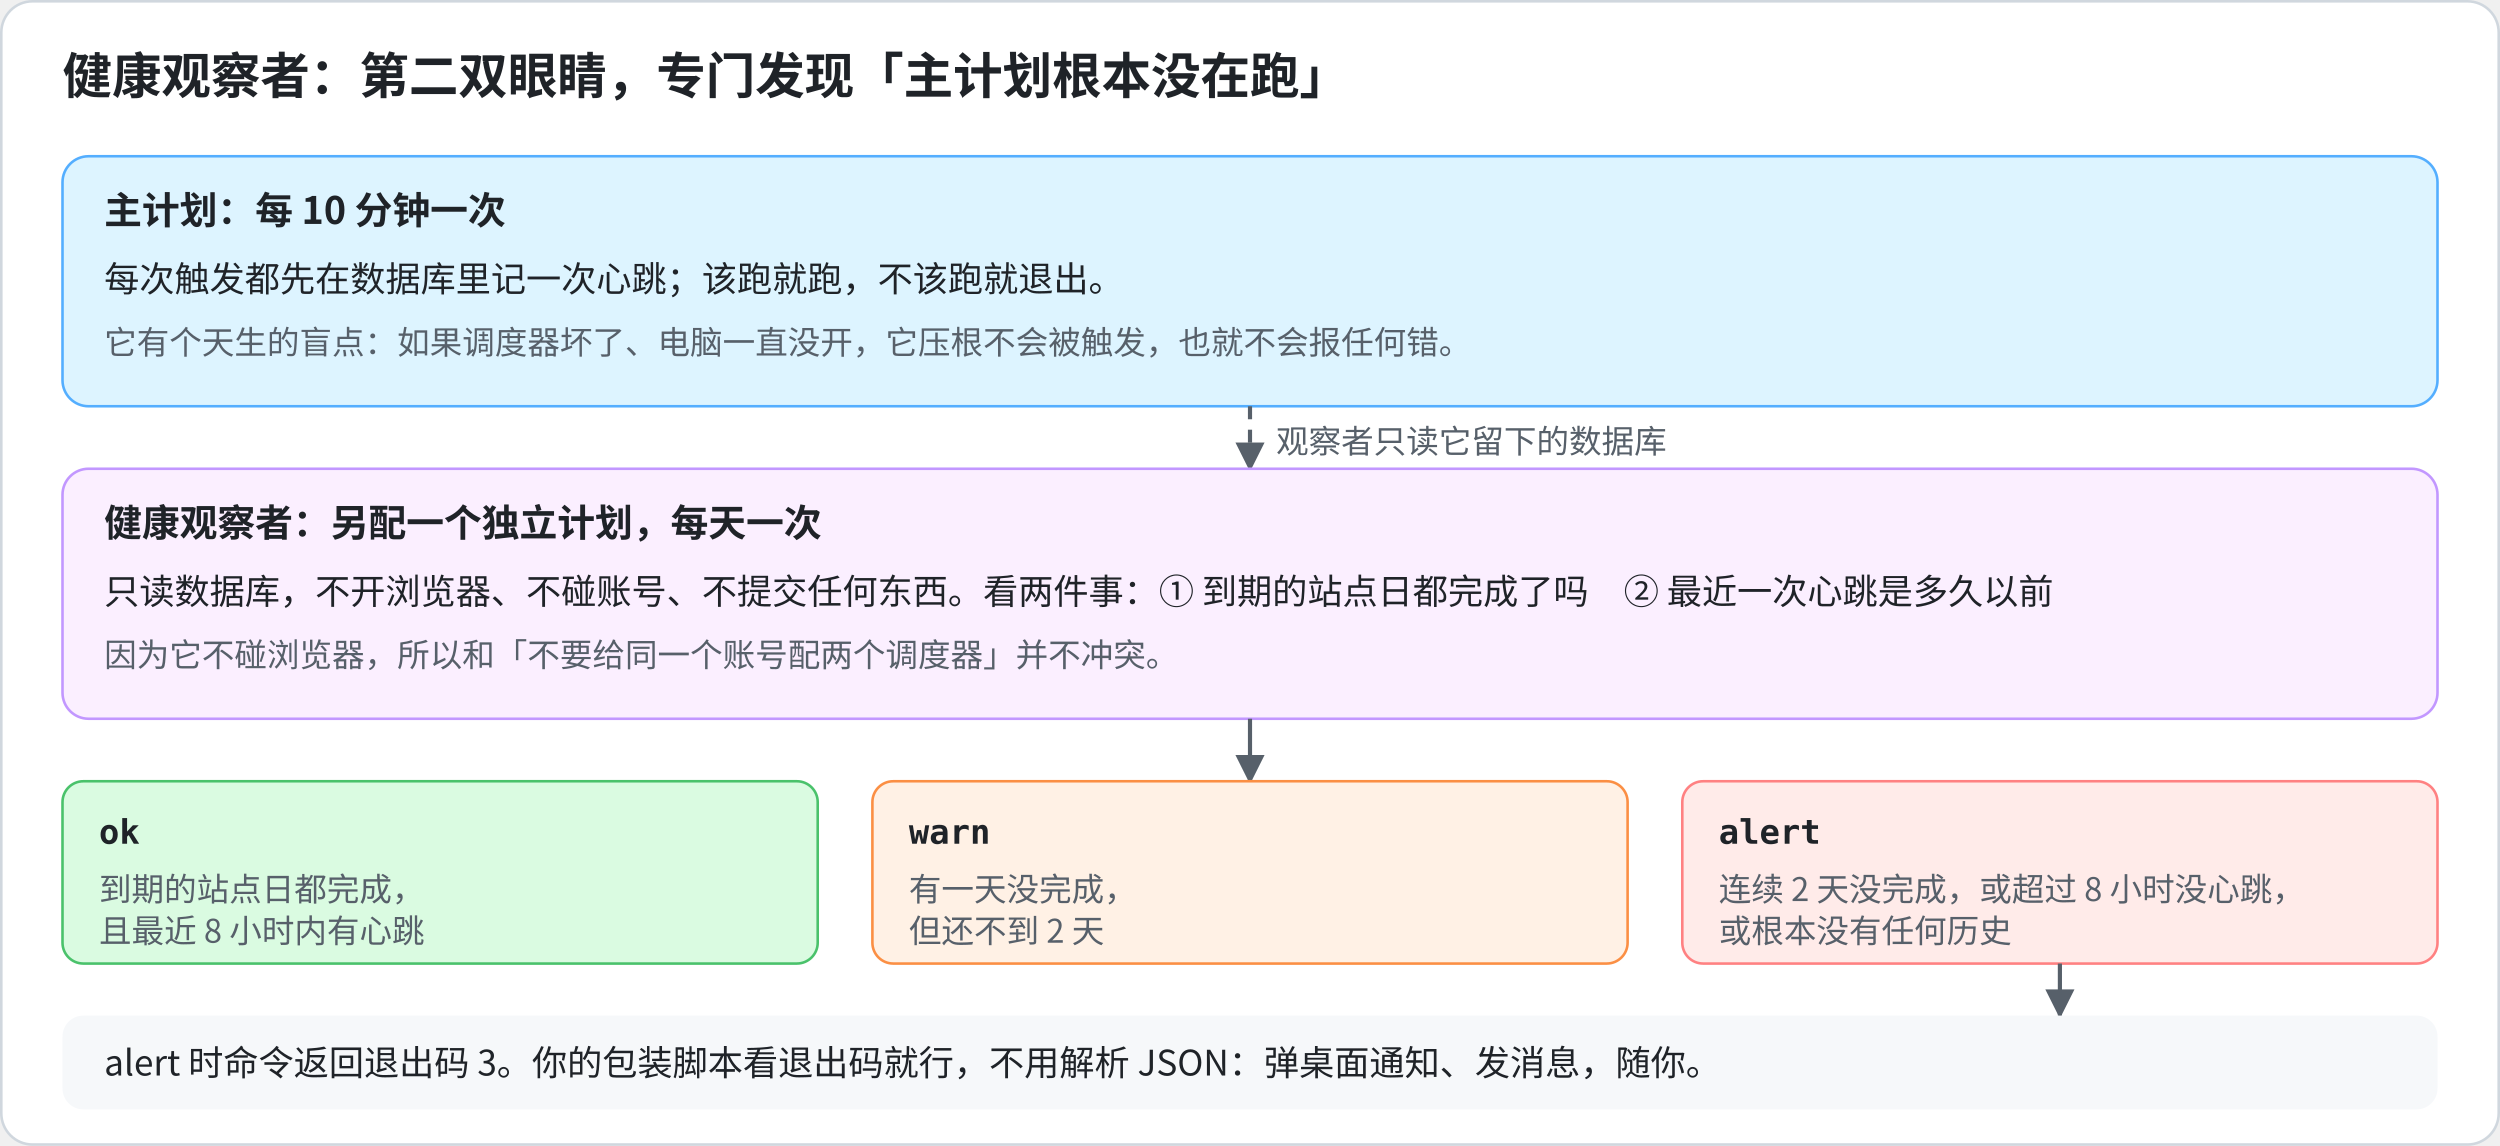
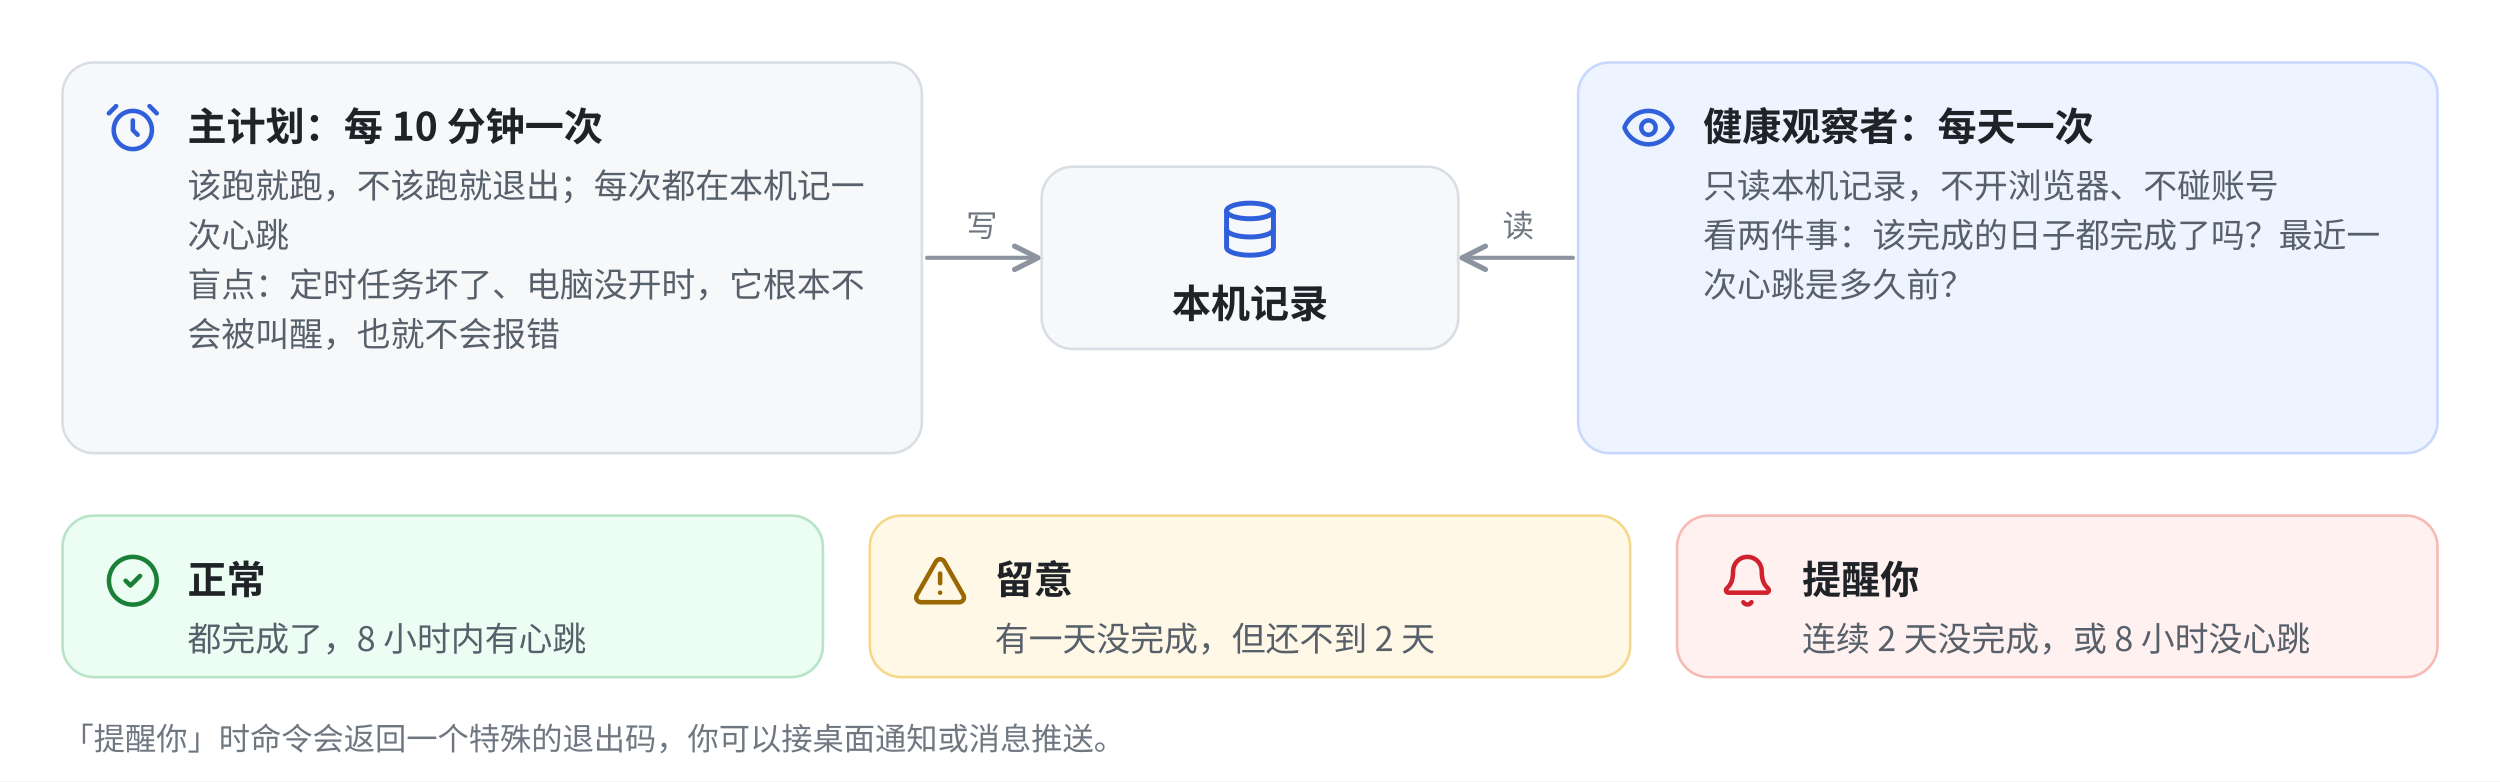
- <svg xmlns="http://www.w3.org/2000/svg" width="960" height="440" viewBox="0 0 960 440" role="img" aria-label="健康观察者：第二双眼睛">
+ <svg xmlns="http://www.w3.org/2000/svg" width="960" height="300" viewBox="0 0 960 300" role="img" aria-label="健康观察者：第二双眼睛">
  <style>
- text{font-family:-apple-system,BlinkMacSystemFont,'Segoe UI','PingFang SC','Hiragino Sans GB','Microsoft YaHei','Noto Sans CJK SC',Helvetica,Arial,sans-serif;fill:#1f2328}
- .h{font-size:19px;font-weight:700}.b{font-size:14.5px;font-weight:600}.t{font-size:13.5px}.s{font-size:12.5px;fill:#57606a}
- .pill{font-family:ui-monospace,SFMono-Regular,Menlo,Consolas,monospace;font-size:13px;font-weight:600}
- .ar{stroke:#57606a;stroke-width:1.6;fill:none;marker-end:url(#ar)}
+ text{font-family:-apple-system,BlinkMacSystemFont,'Segoe UI','PingFang SC','Hiragino Sans GB','Microsoft YaHei','Noto Sans CJK SC',Helvetica,Arial,sans-serif;fill:#1f2328;font-size:13px}
+ .h{font-size:15px;font-weight:600}.hb{font-size:17px;font-weight:700}
+ .s{font-size:13px;fill:#57606a}.xs{font-size:12px;fill:#6f7781}
+ .mono{font-family:ui-monospace,SFMono-Regular,Menlo,Consolas,'PingFang SC','Microsoft YaHei',monospace;font-size:12px;fill:#57606a}
+ .w{fill:#ffffff;font-weight:600}
+ .bg{fill:#ffffff}
+ .line{stroke:#8c959f;stroke-width:1.6;fill:none;stroke-linecap:round;stroke-linejoin:round}
+ .line.soft{stroke:#c9d1d9}
+ .ar{stroke:#8c959f;stroke-width:1.6;fill:none;marker-end:url(#ah);stroke-linecap:round;stroke-linejoin:round}
+ .ar.blue{stroke:#2f5fdb;marker-end:url(#ah-blue)}.ar.green{stroke:#1a7f37;marker-end:url(#ah-green)}
+ .ar.red{stroke:#cf222e;marker-end:url(#ah-red)}.ar.amber{stroke:#9a6700;marker-end:url(#ah-amber)}
+ .ar.dash{stroke-dasharray:5 4}
+ .ic{fill:none;stroke-width:1.9;stroke-linecap:round;stroke-linejoin:round}
+ .c-gray{fill:#f6f8fa;stroke:#d8dee4;stroke-width:1}.f-gray{fill:#57606a}.k-gray{stroke:#57606a}.t-gray{fill:#57606a}.ic-gray{stroke:#57606a}.sf-gray{fill:#f6f8fa}.ss-gray{stroke:#d8dee4}
+ .c-blue{fill:#eef4ff;stroke:#c7d7fe;stroke-width:1}.f-blue{fill:#2f5fdb}.k-blue{stroke:#2f5fdb}.t-blue{fill:#2f5fdb}.ic-blue{stroke:#2f5fdb}.sf-blue{fill:#eef4ff}.ss-blue{stroke:#c7d7fe}
+ .c-green{fill:#ecfdf3;stroke:#b7e4c7;stroke-width:1}.f-green{fill:#1a7f37}.k-green{stroke:#1a7f37}.t-green{fill:#1a7f37}.ic-green{stroke:#1a7f37}.sf-green{fill:#ecfdf3}.ss-green{stroke:#b7e4c7}
+ .c-amber{fill:#fff8e6;stroke:#f5d78a;stroke-width:1}.f-amber{fill:#9a6700}.k-amber{stroke:#9a6700}.t-amber{fill:#9a6700}.ic-amber{stroke:#9a6700}.sf-amber{fill:#fff8e6}.ss-amber{stroke:#f5d78a}
+ .c-red{fill:#fff1f0;stroke:#f7b9b4;stroke-width:1}.f-red{fill:#cf222e}.k-red{stroke:#cf222e}.t-red{fill:#cf222e}.ic-red{stroke:#cf222e}.sf-red{fill:#fff1f0}.ss-red{stroke:#f7b9b4}
+ .c-purple{fill:#f6f1ff;stroke:#d6c7f5;stroke-width:1}.f-purple{fill:#6e40c9}.k-purple{stroke:#6e40c9}.t-purple{fill:#6e40c9}.ic-purple{stroke:#6e40c9}.sf-purple{fill:#f6f1ff}.ss-purple{stroke:#d6c7f5}
+ @media (prefers-color-scheme: dark){
+ text{fill:#e6edf3}.s{fill:#a3adb8}.xs{fill:#8b949e}.mono{fill:#a3adb8}.w{fill:#ffffff}
+ .bg{fill:#0d1117}
+ .line{stroke:#6e7681}.line.soft{stroke:#30363d}
+ .ar{stroke:#6e7681}
+ .ar.blue{stroke:#79a6ff}.ar.green{stroke:#4ad07a}.ar.red{stroke:#ff7b72}.ar.amber{stroke:#e3b341}
+ .c-gray{fill:#161b22;stroke:#30363d}.f-gray{fill:#8b949e}.k-gray{stroke:#8b949e}.t-gray{fill:#8b949e}.ic-gray{stroke:#8b949e}.sf-gray{fill:#161b22}.ss-gray{stroke:#30363d}
+ .c-blue{fill:#12203a;stroke:#2b4a86}.f-blue{fill:#79a6ff}.k-blue{stroke:#79a6ff}.t-blue{fill:#79a6ff}.ic-blue{stroke:#79a6ff}.sf-blue{fill:#12203a}.ss-blue{stroke:#2b4a86}
+ .c-green{fill:#0f2a1a;stroke:#1f5a33}.f-green{fill:#4ad07a}.k-green{stroke:#4ad07a}.t-green{fill:#4ad07a}.ic-green{stroke:#4ad07a}.sf-green{fill:#0f2a1a}.ss-green{stroke:#1f5a33}
+ .c-amber{fill:#2e2410;stroke:#6b4f12}.f-amber{fill:#e3b341}.k-amber{stroke:#e3b341}.t-amber{fill:#e3b341}.ic-amber{stroke:#e3b341}.sf-amber{fill:#2e2410}.ss-amber{stroke:#6b4f12}
+ .c-red{fill:#301416;stroke:#7a2a2e}.f-red{fill:#ff7b72}.k-red{stroke:#ff7b72}.t-red{fill:#ff7b72}.ic-red{stroke:#ff7b72}.sf-red{fill:#301416}.ss-red{stroke:#7a2a2e}
+ .c-purple{fill:#231a36;stroke:#4a3480}.f-purple{fill:#b083f0}.k-purple{stroke:#b083f0}.t-purple{fill:#b083f0}.ic-purple{stroke:#b083f0}.sf-purple{fill:#231a36}.ss-purple{stroke:#4a3480}
+ }
</style>
  <defs>
-     <marker id="ar" viewBox="0 0 10 10" refX="9" refY="5" markerWidth="7" markerHeight="7" orient="auto-start-reverse">
-       <path d="M0,0 L10,5 L0,10 z" fill="#57606a" />
+     <marker id="ah" viewBox="0 0 10 10" refX="8.5" refY="5" markerWidth="7" markerHeight="7" orient="auto-start-reverse">
+       <path d="M1,1 L9,5 L1,9" fill="none" stroke="#8c959f" stroke-width="1.8" stroke-linecap="round" stroke-linejoin="round" />
+     </marker>
+     <marker id="ah-blue" viewBox="0 0 10 10" refX="8.5" refY="5" markerWidth="7" markerHeight="7" orient="auto-start-reverse">
+       <path d="M1,1 L9,5 L1,9" fill="none" stroke="#2f5fdb" stroke-width="1.8" stroke-linecap="round" stroke-linejoin="round" />
+     </marker>
+     <marker id="ah-green" viewBox="0 0 10 10" refX="8.5" refY="5" markerWidth="7" markerHeight="7" orient="auto-start-reverse">
+       <path d="M1,1 L9,5 L1,9" fill="none" stroke="#1a7f37" stroke-width="1.8" stroke-linecap="round" stroke-linejoin="round" />
+     </marker>
+     <marker id="ah-red" viewBox="0 0 10 10" refX="8.5" refY="5" markerWidth="7" markerHeight="7" orient="auto-start-reverse">
+       <path d="M1,1 L9,5 L1,9" fill="none" stroke="#cf222e" stroke-width="1.8" stroke-linecap="round" stroke-linejoin="round" />
+     </marker>
+     <marker id="ah-amber" viewBox="0 0 10 10" refX="8.5" refY="5" markerWidth="7" markerHeight="7" orient="auto-start-reverse">
+       <path d="M1,1 L9,5 L1,9" fill="none" stroke="#9a6700" stroke-width="1.8" stroke-linecap="round" stroke-linejoin="round" />
    </marker>
  </defs>
-   <rect x="0.5" y="0.5" width="959" height="439" rx="12" fill="#fff" stroke="#d0d7de" />
-   <text x="24" y="36" class="h">健康观察者：第二双眼睛，专门发现「主计划根本没在跑」</text>
-   <rect x="24" y="60" width="912" height="96" rx="10" fill="#ddf4ff" stroke="#54aeff" />
-   <text x="40" y="86" class="b">主计划：每 10 分钟一次</text>
-   <text x="40" y="112" class="t">每次触发都先在数据库里记一次心跳；该跑就跑，不该跑就退出。</text>
-   <text x="40" y="136" class="s">它有个天生的盲点：如果调度器坏了、电脑一直没开，它压根不会被触发，也就不会报任何错。</text>
-   <path d="M480,156 L480,180" class="ar" stroke-dasharray="5,4" />
-   <text x="490" y="174" class="s">观察者只读它留下的数据库</text>
-   <rect x="24" y="180" width="912" height="96" rx="10" fill="#fbefff" stroke="#c297ff" />
-   <text x="40" y="206" class="b">健康观察者：另配一个独立计划，每天一次</text>
-   <text x="40" y="232" class="t">只读数据库，不开浏览器、不碰账号、不提交任何东西。看两件事：① 到期的站点日都完成了吗　② 最近一次心跳是多久以前</text>
-   <text x="40" y="256" class="s">因为它不碰浏览器，所以和「不要给同一个账号配两个调度器」并不冲突。</text>
-   <path d="M480,276 L480,300" class="ar" />
-   <rect x="24" y="300" width="290" height="70" rx="8" fill="#dafbe1" stroke="#4ac26b" />
-   <text x="38" y="324" class="pill">ok</text>
-   <text x="38" y="346" class="s">到期的站点日都完成，</text>
-   <text x="38" y="362" class="s">且最近 8 小时内有心跳</text>
-   <rect x="335" y="300" width="290" height="70" rx="8" fill="#fff1e5" stroke="#fb8f44" />
-   <text x="349" y="324" class="pill">warn</text>
-   <text x="349" y="346" class="s">有一天没完成，</text>
-   <text x="349" y="362" class="s">但还不到 2 天</text>
-   <rect x="646" y="300" width="290" height="70" rx="8" fill="#ffebe9" stroke="#ff8182" />
-   <text x="660" y="324" class="pill">alert</text>
-   <text x="660" y="346" class="s">连续 2 天没完成，或超过 8 小时没心跳，</text>
-   <text x="660" y="362" class="s">或根本没有任何历史</text>
-   <path d="M791,370 L791,390" class="ar" />
-   <rect x="24" y="390" width="912" height="36" rx="8" fill="#f6f8fa" />
-   <text x="40" y="413" class="t">alert 时命令返回退出码 3。你的包装脚本看退出码就行，不用解析 JSON：弹桌面通知、发消息，随你。</text>
+   <rect width="960" height="300" class="bg" />
+   <rect x="24.0" y="24.0" width="330.0" height="150.0" rx="12" class="c-gray" />
+   <g transform="translate(40.0,38.0) scale(0.917)" class="ic ic-blue">
+     <circle cx="12" cy="13" r="8" />
+     <path d="M12 9v4l2 2" />
+     <path d="M5 3 2 6" />
+     <path d="m22 6-3-3" />
+   </g>
+   <text x="72" y="54" class="h">主计划：每 10 分钟一次</text>
+   <text x="72" y="76" class="s">该跑就跑，不该跑就退出；每次都在本机记一</text>
+   <text x="72" y="95" class="s">次心跳</text>
+   <text x="72" y="114" class="s">盲点：定时任务坏了、电脑没开时，它根本不</text>
+   <text x="72" y="133" class="s">会被叫醒，也就不会报错</text>
+   <rect x="400.0" y="64.0" width="160.0" height="70.0" rx="12" class="c-gray" />
+   <g transform="translate(468.0,76.0) scale(1.000)" class="ic ic-blue">
+     <ellipse cx="12" cy="5" rx="9" ry="3" />
+     <path d="M3 5v14a9 3 0 0 0 18 0V5" />
+     <path d="M3 12a9 3 0 0 0 18 0" />
+   </g>
+   <text x="480" y="122" class="h" text-anchor="middle">本机记录</text>
+   <path d="M356.0,99.0 L398.0,99.0" class="ar" />
+   <text x="377" y="91" class="xs" text-anchor="middle">写</text>
+   <path d="M604.0,99.0 L562.0,99.0" class="ar" />
+   <text x="583" y="91" class="xs" text-anchor="middle">读</text>
+   <rect x="606.0" y="24.0" width="330.0" height="150.0" rx="12" class="c-blue" />
+   <g transform="translate(622.0,38.0) scale(0.917)" class="ic ic-blue">
+     <path d="M2.06 12.35a1 1 0 0 1 0-.7 10.75 10.75 0 0 1 19.88 0 1 1 0 0 1 0 .7 10.75 10.75 0 0 1-19.88 0" />
+     <circle cx="12" cy="12" r="3" />
+   </g>
+   <text x="654" y="54" class="h">健康观察者：每天一次</text>
+   <text x="654" y="76" class="s">只读本机记录，不开浏览器、不碰账号</text>
+   <text x="654" y="95" class="s">看两件事：该完成的日子都完成了吗？最近一</text>
+   <text x="654" y="114" class="s">次心跳是多久前？</text>
+   <rect x="24.0" y="198.0" width="292.0" height="62.0" rx="12" class="c-green" />
+   <g transform="translate(40.0,212.0) scale(0.917)" class="ic ic-green">
+     <circle cx="12" cy="12" r="10" />
+     <path d="m9 12 2 2 4-4" />
+   </g>
+   <text x="72" y="228" class="h">正常</text>
+   <text x="72" y="250" class="s">都完成了，8 小时内有心跳</text>
+   <rect x="334.0" y="198.0" width="292.0" height="62.0" rx="12" class="c-amber" />
+   <g transform="translate(350.0,212.0) scale(0.917)" class="ic ic-amber">
+     <path d="m21.73 18-8-14a2 2 0 0 0-3.48 0l-8 14A2 2 0 0 0 4 21h16a2 2 0 0 0 1.73-3" />
+     <path d="M12 9v4" />
+     <path d="M12 17h.01" />
+   </g>
+   <text x="382" y="228" class="h">留意</text>
+   <text x="382" y="250" class="s">有一天没完成，但还不到 2 天</text>
+   <rect x="644.0" y="198.0" width="292.0" height="62.0" rx="12" class="c-red" />
+   <g transform="translate(660.0,212.0) scale(0.917)" class="ic ic-red">
+     <path d="M10.3 21a2 2 0 0 0 3.4 0" />
+     <path d="M3.3 15.3A1 1 0 0 0 4 17h16a1 1 0 0 0 .7-1.7C19.4 14 18 12.5 18 8A6 6 0 0 0 6 8c0 4.5-1.4 6-2.7 7.3" />
+   </g>
+   <text x="692" y="228" class="h">提醒你</text>
+   <text x="692" y="250" class="s">连续 2 天没完成，或 8 小时没心跳</text>
+   <text x="24" y="288" class="xs">「提醒你」时命令会返回一个特殊的退出码，你可以接桌面通知或消息推送。</text>
</svg>
